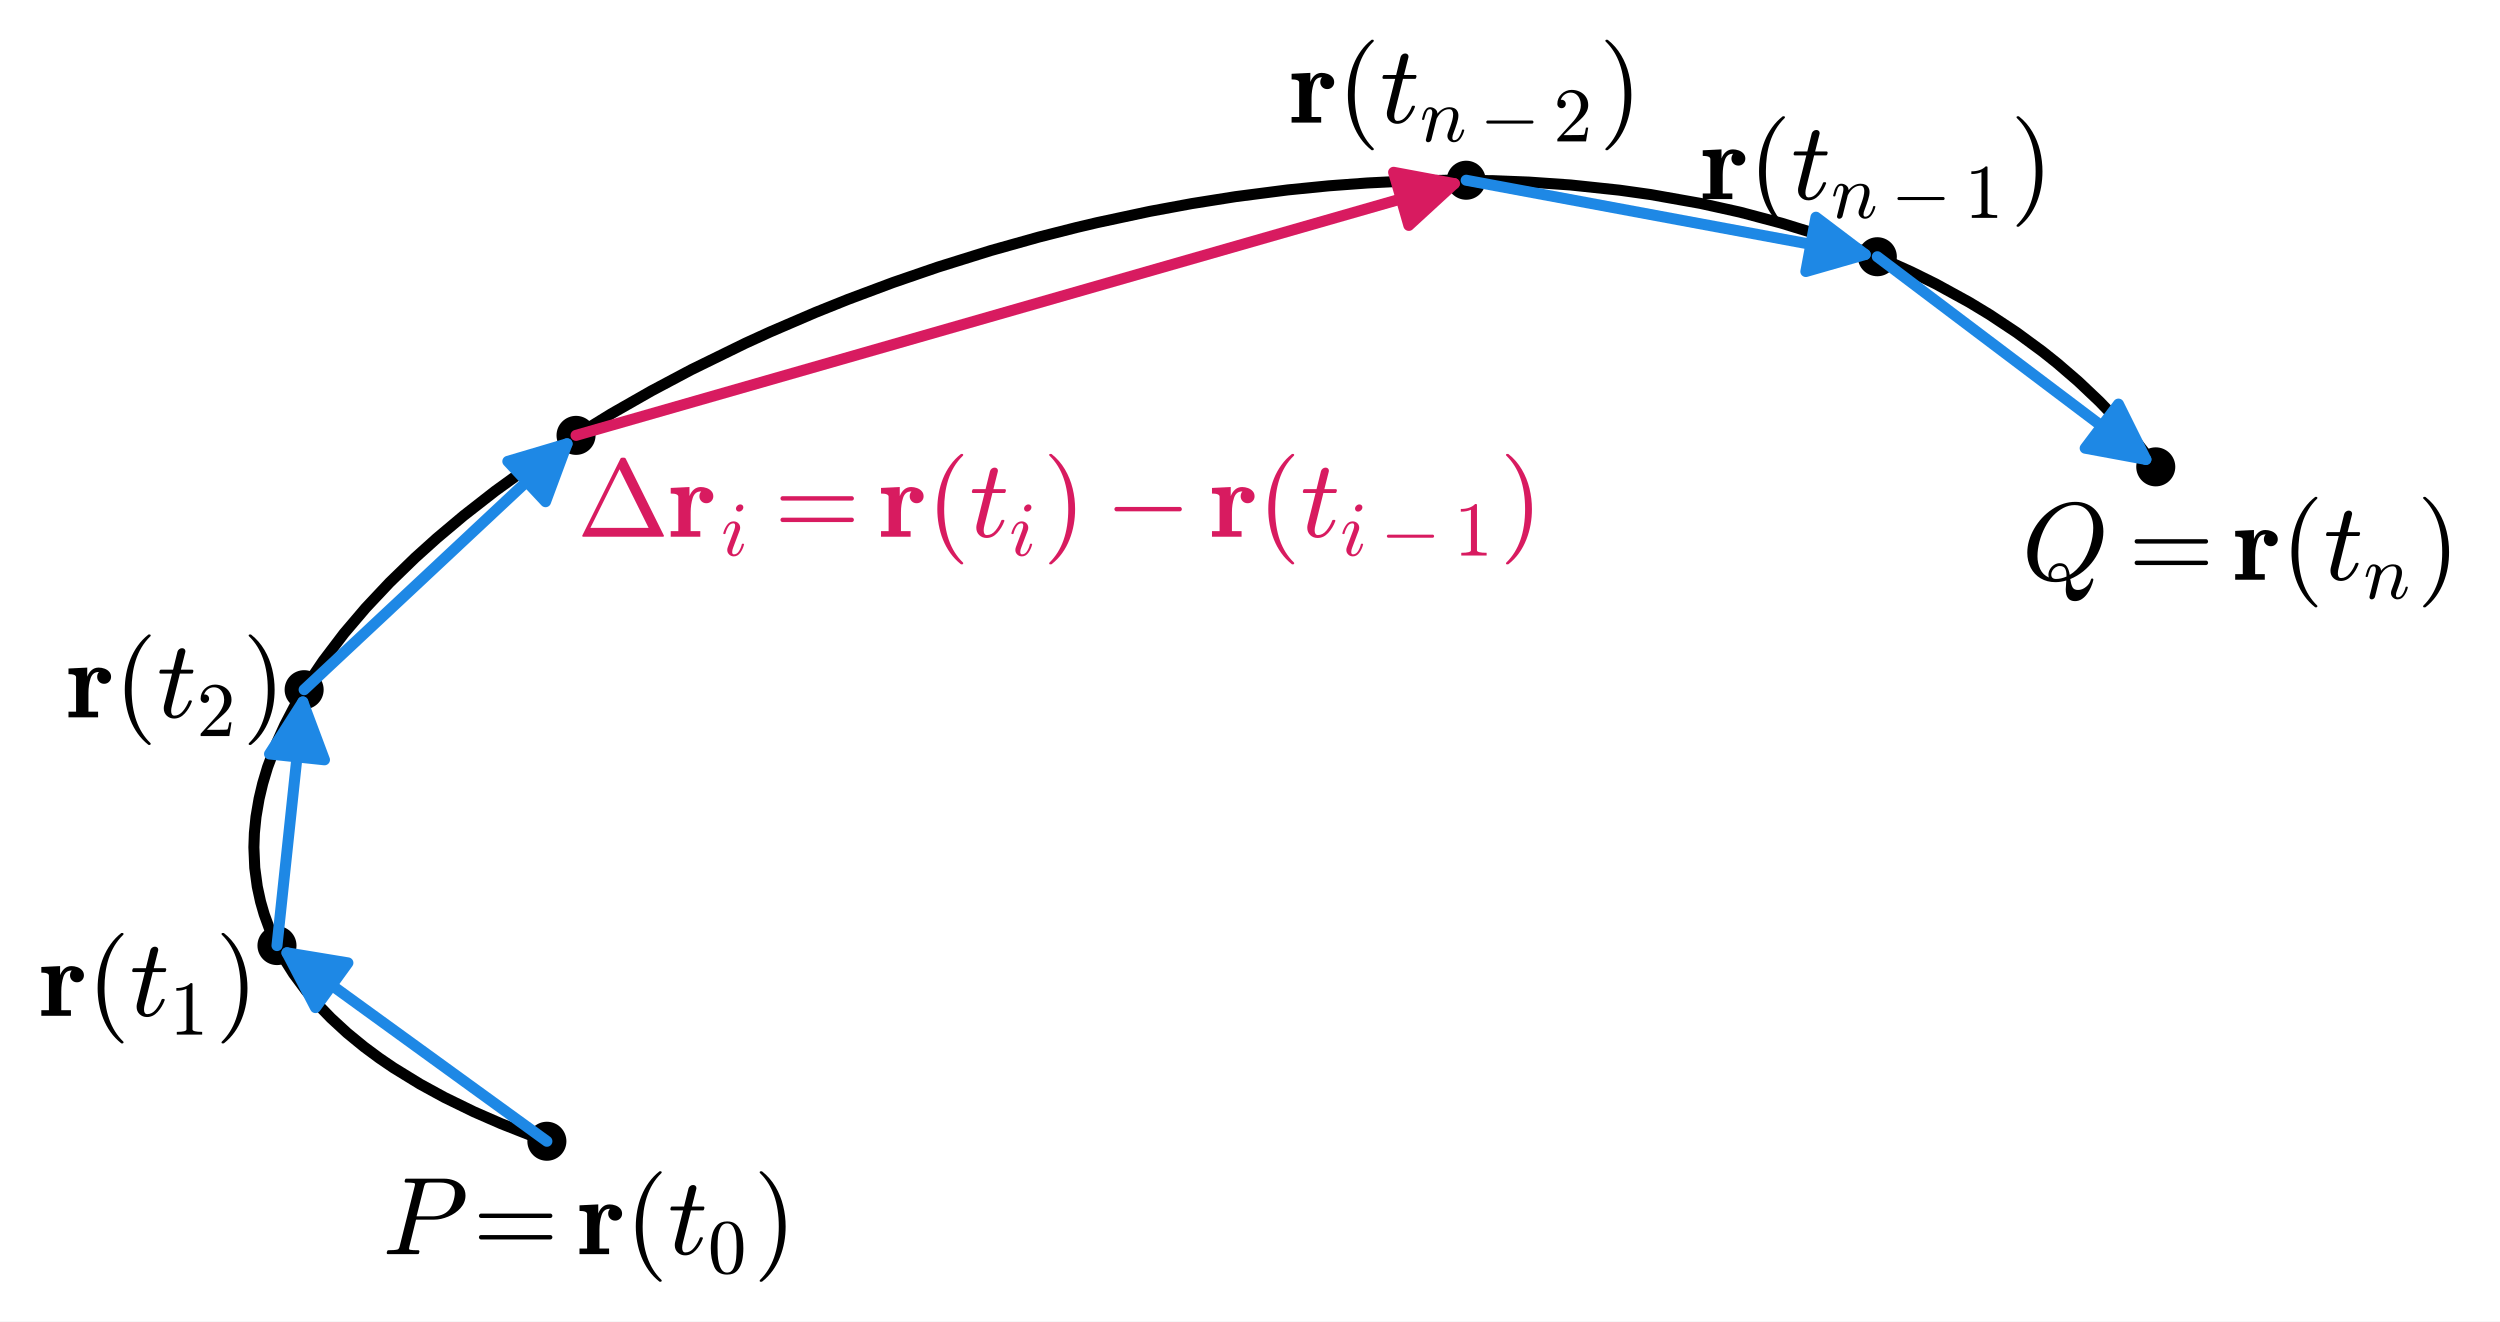
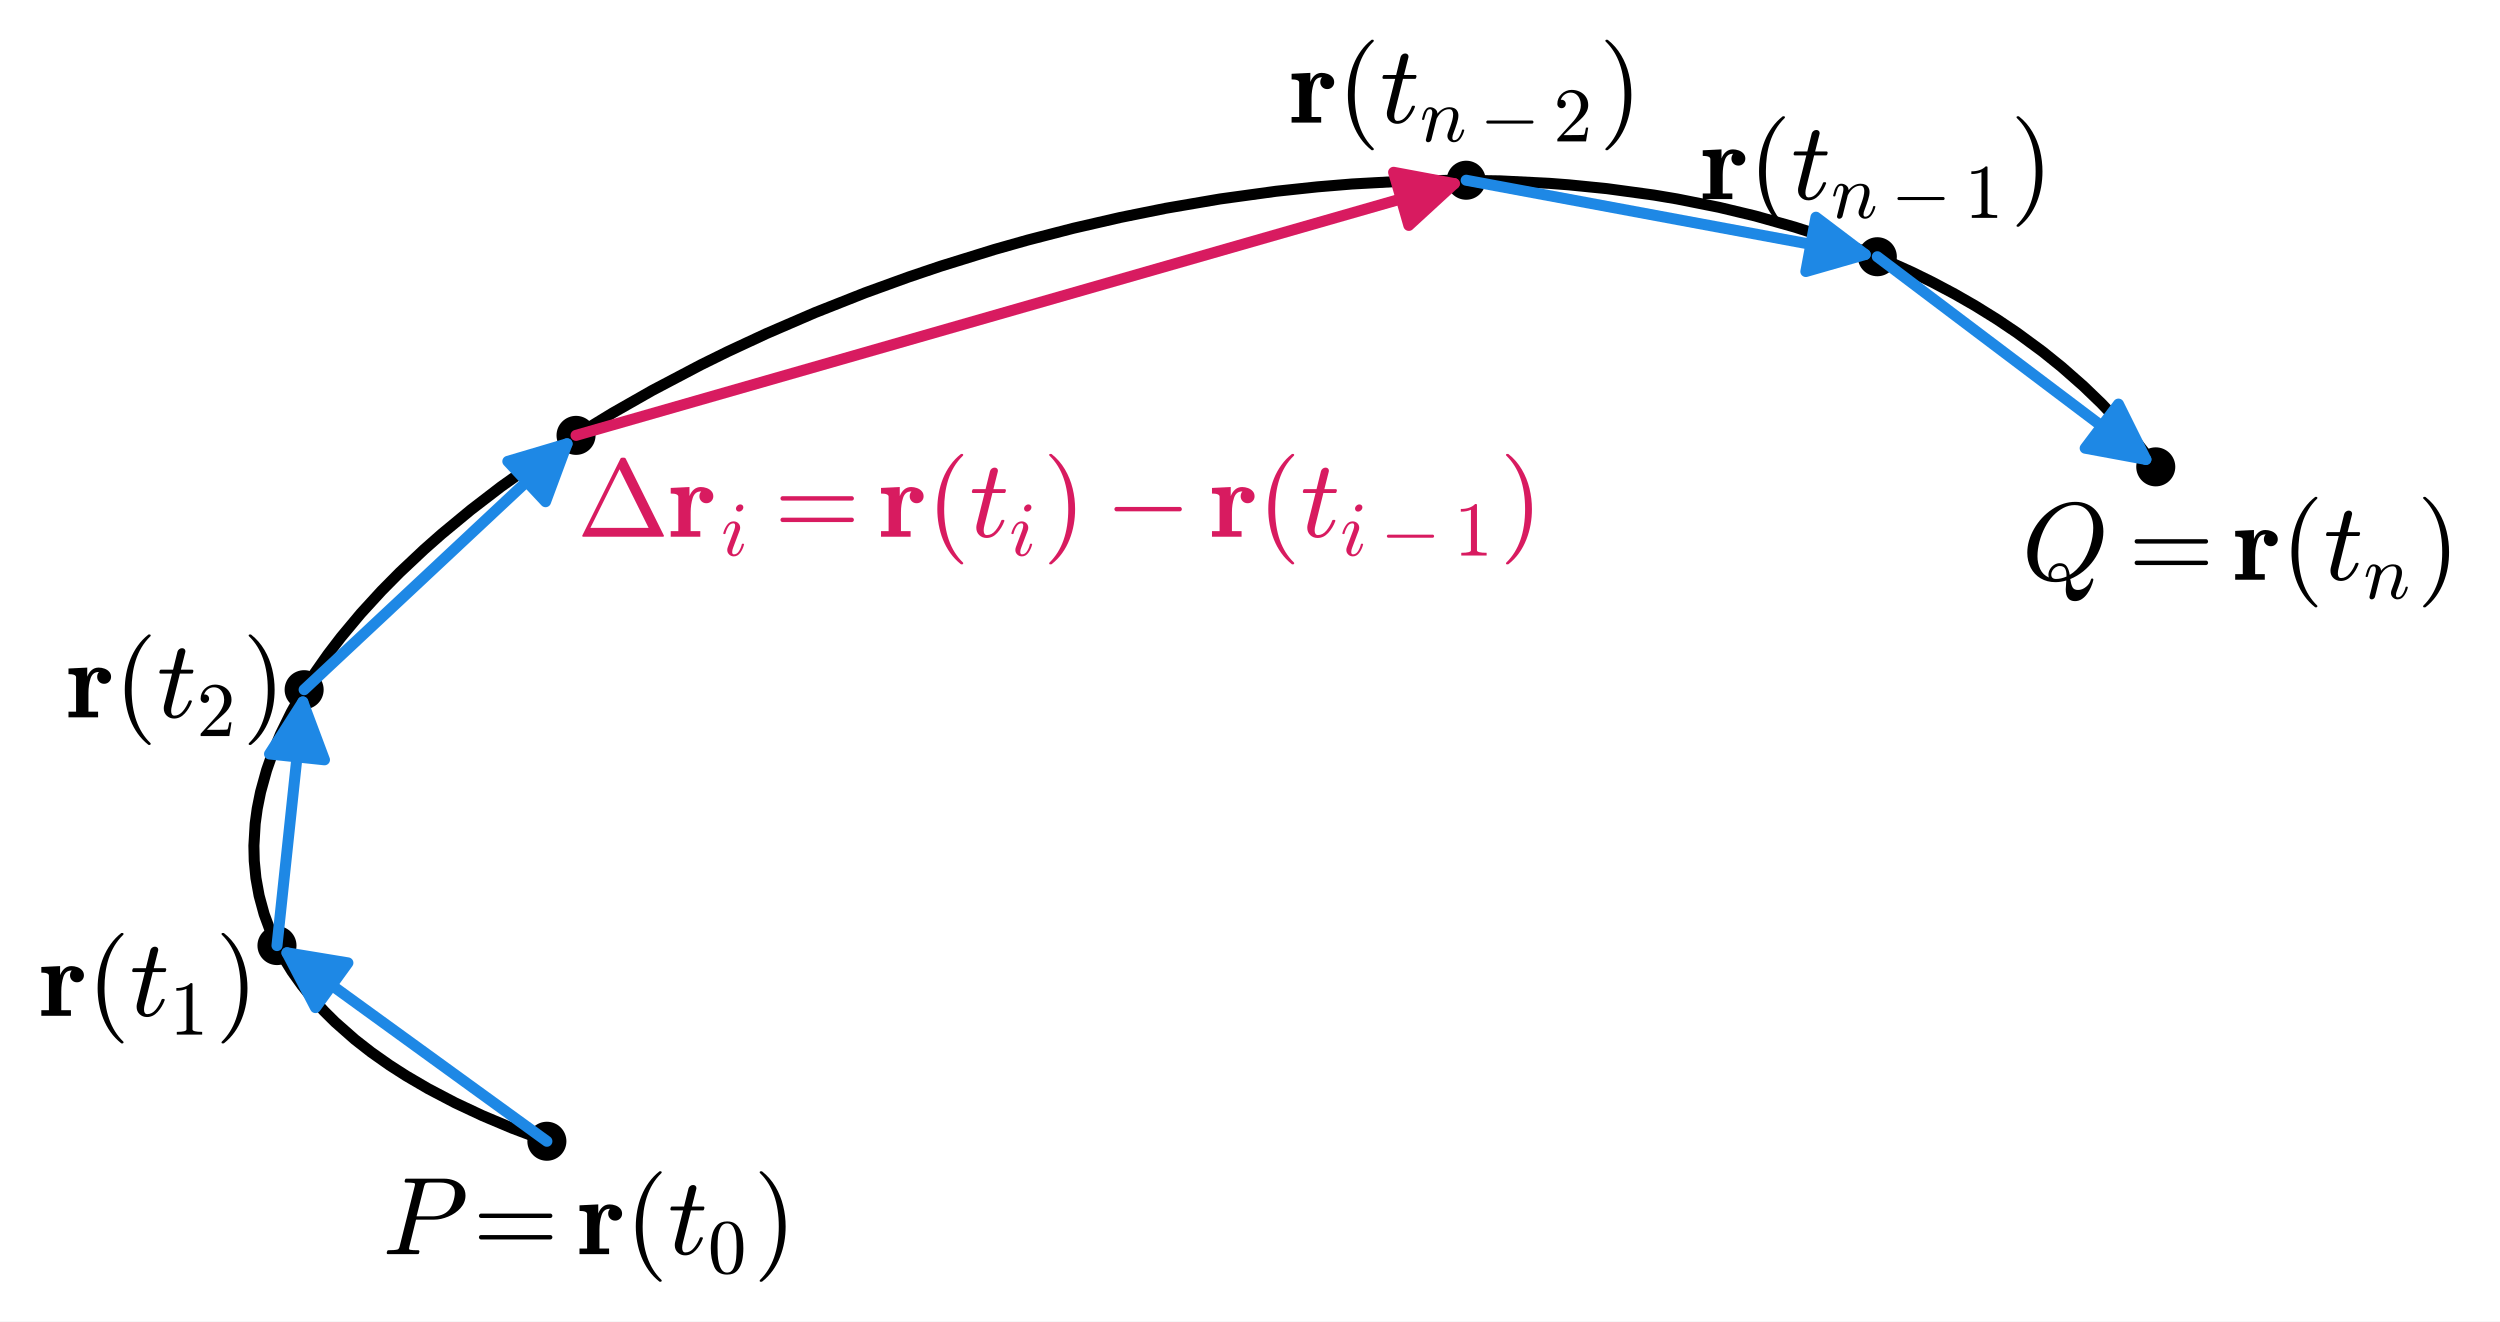
<svg xmlns="http://www.w3.org/2000/svg" xmlns:xlink="http://www.w3.org/1999/xlink" width="452.721pt" height="239.307pt" viewBox="0 0 452.721 239.307" version="1.1">
  <defs>
    <style type="text/css">*{stroke-linejoin: round; stroke-linecap: butt}</style>
  </defs>
  <g id="figure_1">
    <g id="patch_1">
      <path d="M 0 239.307  L 452.721 239.307  L 452.721 0  L 0 0  z " style="fill: #ffffff" />
    </g>
    <g id="axes_1">
      <g id="patch_2">
        <path d="M 19.424 226.205  L 413.397 226.205  L 413.397 13.102  L 19.424 13.102  z " style="fill: #ffffff" />
      </g>
      <g id="PathCollection_1">
-         <path d="M 99.035 210.204  C 99.972 210.204 100.872 209.832 101.535 209.169  C 102.198 208.506 102.57 207.606 102.57 206.669  C 102.57 205.731 102.198 204.832 101.535 204.169  C 100.872 203.506 99.972 203.133 99.035 203.133  C 98.097 203.133 97.198 203.506 96.535 204.169  C 95.872 204.832 95.499 205.731 95.499 206.669  C 95.499 207.606 95.872 208.506 96.535 209.169  C 97.198 209.832 98.097 210.204 99.035 210.204  z " clip-path="url(#pcc7b476baf)" />
+         <path d="M 99.035 210.204  C 99.972 210.204 100.872 209.832 101.535 209.169  C 102.198 208.506 102.57 207.606 102.57 206.669  C 102.57 205.731 102.198 204.832 101.535 204.169  C 100.872 203.506 99.972 203.133 99.035 203.133  C 98.097 203.133 97.198 203.506 96.535 204.169  C 95.872 204.832 95.499 205.731 95.499 206.669  C 95.499 207.606 95.872 208.506 96.535 209.169  C 97.198 209.832 98.097 210.204 99.035 210.204  z " clip-path="url(#p839624be6b)" />
      </g>
      <g id="PathCollection_2">
-         <path d="M 50.158 174.767  C 51.095 174.767 51.995 174.395 52.658 173.732  C 53.321 173.069 53.693 172.169 53.693 171.232  C 53.693 170.294 53.321 169.395 52.658 168.732  C 51.995 168.069 51.095 167.696 50.158 167.696  C 49.22 167.696 48.321 168.069 47.658 168.732  C 46.995 169.395 46.622 170.294 46.622 171.232  C 46.622 172.169 46.995 173.069 47.658 173.732  C 48.321 174.395 49.22 174.767 50.158 174.767  z " clip-path="url(#pcc7b476baf)" />
+         <path d="M 50.158 174.767  C 51.095 174.767 51.995 174.395 52.658 173.732  C 53.321 173.069 53.693 172.169 53.693 171.232  C 53.693 170.294 53.321 169.395 52.658 168.732  C 51.995 168.069 51.095 167.696 50.158 167.696  C 49.22 167.696 48.321 168.069 47.658 168.732  C 46.995 169.395 46.622 170.294 46.622 171.232  C 46.622 172.169 46.995 173.069 47.658 173.732  C 48.321 174.395 49.22 174.767 50.158 174.767  z " clip-path="url(#p839624be6b)" />
      </g>
      <g id="PathCollection_3">
-         <path d="M 55.075 128.431  C 56.013 128.431 56.912 128.059 57.575 127.396  C 58.238 126.733 58.611 125.833 58.611 124.896  C 58.611 123.958 58.238 123.059 57.575 122.396  C 56.912 121.733 56.013 121.36 55.075 121.36  C 54.138 121.36 53.238 121.733 52.575 122.396  C 51.912 123.059 51.54 123.958 51.54 124.896  C 51.54 125.833 51.912 126.733 52.575 127.396  C 53.238 128.059 54.138 128.431 55.075 128.431  z " clip-path="url(#pcc7b476baf)" />
+         <path d="M 55.075 128.431  C 56.013 128.431 56.912 128.059 57.575 127.396  C 58.238 126.733 58.611 125.833 58.611 124.896  C 58.611 123.958 58.238 123.059 57.575 122.396  C 56.912 121.733 56.013 121.36 55.075 121.36  C 54.138 121.36 53.238 121.733 52.575 122.396  C 51.912 123.059 51.54 123.958 51.54 124.896  C 51.54 125.833 51.912 126.733 52.575 127.396  C 53.238 128.059 54.138 128.431 55.075 128.431  z " clip-path="url(#p839624be6b)" />
      </g>
      <g id="PathCollection_4">
-         <path d="M 104.315 82.376  C 105.253 82.376 106.152 82.004 106.815 81.341  C 107.478 80.678 107.851 79.778 107.851 78.841  C 107.851 77.903 107.478 77.004 106.815 76.341  C 106.152 75.678 105.253 75.305 104.315 75.305  C 103.378 75.305 102.478 75.678 101.815 76.341  C 101.152 77.004 100.78 77.903 100.78 78.841  C 100.78 79.778 101.152 80.678 101.815 81.341  C 102.478 82.004 103.378 82.376 104.315 82.376  z " clip-path="url(#pcc7b476baf)" />
+         <path d="M 104.315 82.376  C 105.253 82.376 106.152 82.004 106.815 81.341  C 107.478 80.678 107.851 79.778 107.851 78.841  C 107.851 77.903 107.478 77.004 106.815 76.341  C 106.152 75.678 105.253 75.305 104.315 75.305  C 103.378 75.305 102.478 75.678 101.815 76.341  C 101.152 77.004 100.78 77.903 100.78 78.841  C 100.78 79.778 101.152 80.678 101.815 81.341  C 102.478 82.004 103.378 82.376 104.315 82.376  z " clip-path="url(#p839624be6b)" />
      </g>
      <g id="PathCollection_5">
-         <path d="M 265.507 36.174  C 266.445 36.174 267.344 35.802 268.007 35.139  C 268.67 34.476 269.043 33.576 269.043 32.639  C 269.043 31.701 268.67 30.802 268.007 30.139  C 267.344 29.476 266.445 29.103 265.507 29.103  C 264.57 29.103 263.67 29.476 263.007 30.139  C 262.344 30.802 261.972 31.701 261.972 32.639  C 261.972 33.576 262.344 34.476 263.007 35.139  C 263.67 35.802 264.57 36.174 265.507 36.174  z " clip-path="url(#pcc7b476baf)" />
+         <path d="M 265.507 36.174  C 266.445 36.174 267.344 35.802 268.007 35.139  C 268.67 34.476 269.043 33.576 269.043 32.639  C 269.043 31.701 268.67 30.802 268.007 30.139  C 267.344 29.476 266.445 29.103 265.507 29.103  C 264.57 29.103 263.67 29.476 263.007 30.139  C 262.344 30.802 261.972 31.701 261.972 32.639  C 261.972 33.576 262.344 34.476 263.007 35.139  C 263.67 35.802 264.57 36.174 265.507 36.174  z " clip-path="url(#p839624be6b)" />
      </g>
      <g id="PathCollection_6">
-         <path d="M 339.963 50.028  C 340.9 50.028 341.8 49.655 342.463 48.992  C 343.126 48.329 343.498 47.43 343.498 46.492  C 343.498 45.555 343.126 44.655 342.463 43.992  C 341.8 43.329 340.9 42.957 339.963 42.957  C 339.025 42.957 338.126 43.329 337.463 43.992  C 336.8 44.655 336.427 45.555 336.427 46.492  C 336.427 47.43 336.8 48.329 337.463 48.992  C 338.126 49.655 339.025 50.028 339.963 50.028  z " clip-path="url(#pcc7b476baf)" />
+         <path d="M 339.963 50.028  C 340.9 50.028 341.8 49.655 342.463 48.992  C 343.126 48.329 343.498 47.43 343.498 46.492  C 343.498 45.555 343.126 44.655 342.463 43.992  C 341.8 43.329 340.9 42.957 339.963 42.957  C 339.025 42.957 338.126 43.329 337.463 43.992  C 336.8 44.655 336.427 45.555 336.427 46.492  C 336.427 47.43 336.8 48.329 337.463 48.992  C 338.126 49.655 339.025 50.028 339.963 50.028  z " clip-path="url(#p839624be6b)" />
      </g>
      <g id="PathCollection_7">
-         <path d="M 390.382 88.078  C 391.32 88.078 392.219 87.705 392.882 87.042  C 393.545 86.379 393.918 85.48 393.918 84.542  C 393.918 83.605 393.545 82.705 392.882 82.042  C 392.219 81.379 391.32 81.007 390.382 81.007  C 389.445 81.007 388.545 81.379 387.882 82.042  C 387.219 82.705 386.847 83.605 386.847 84.542  C 386.847 85.48 387.219 86.379 387.882 87.042  C 388.545 87.705 389.445 88.078 390.382 88.078  z " clip-path="url(#pcc7b476baf)" />
+         <path d="M 390.382 88.078  C 391.32 88.078 392.219 87.705 392.882 87.042  C 393.545 86.379 393.918 85.48 393.918 84.542  C 393.918 83.605 393.545 82.705 392.882 82.042  C 392.219 81.379 391.32 81.007 390.382 81.007  C 389.445 81.007 388.545 81.379 387.882 82.042  C 387.219 82.705 386.847 83.605 386.847 84.542  C 386.847 85.48 387.219 86.379 387.882 87.042  C 388.545 87.705 389.445 88.078 390.382 88.078  z " clip-path="url(#p839624be6b)" />
      </g>
      <g id="matplotlib.axis_1" />
      <g id="matplotlib.axis_2" />
      <g id="line2d_1">
-         <path d="M 390.382 84.542  L 387.098 80.309  L 383.314 75.956  L 380.187 72.705  L 376.321 69.044  L 372.494 65.75  L 369.872 63.659  L 365.199 60.224  L 360.285 56.966  L 356.607 54.738  L 350.548 51.413  L 346.077 49.206  L 341.312 47.063  L 334.634 44.386  L 328.362 42.187  L 322.565 40.401  L 315.083 38.417  L 307.919 36.829  L 298.915 35.23  L 293.259 34.436  L 284.41 33.498  L 276.925 32.978  L 270.376 32.718  L 262.081 32.639  L 253.894 32.823  L 247.668 33.132  L 240.609 33.653  L 233.236 34.387  L 223.772 35.606  L 215.802 36.871  L 208.211 38.276  L 198.686 40.314  L 195.035 41.176  L 188.157 42.922  L 179.403 45.379  L 169.824 48.373  L 161.733 51.157  L 153.549 54.22  L 147.7 56.568  L 139.473 60.104  L 134.973 62.16  L 125.189 66.948  L 117.963 70.787  L 110.706 74.929  L 102.983 79.69  L 95.813 84.484  L 89.648 88.942  L 83.955 93.384  L 79.092 97.472  L 75.174 101  L 70.559 105.482  L 66.246 110.068  L 62.298 114.706  L 58.529 119.672  L 56.052 123.336  L 53.48 127.627  L 51.566 131.298  L 50.128 134.47  L 48.454 138.926  L 47.571 141.883  L 46.919 144.633  L 46.36 147.899  L 46.065 150.859  L 45.975 153.433  L 46.134 157.157  L 46.591 160.56  L 47.185 163.294  L 47.843 165.574  L 48.89 168.441  L 49.737 170.365  L 51.445 173.614  L 53.147 176.314  L 55.434 179.406  L 57.781 182.139  L 59.916 184.345  L 62.861 187.059  L 65.923 189.566  L 68.656 191.591  L 71.268 193.371  L 76.09 196.332  L 80.504 198.741  L 85.851 201.348  L 90.764 203.494  L 96.319 205.681  L 99.035 206.669  L 99.035 206.669  " clip-path="url(#pcc7b476baf)" style="fill: none; stroke: #000000; stroke-width: 2; stroke-linecap: square" />
+         <path d="M 390.382 84.542  L 386.969 80.151  L 383.896 76.593  L 380.538 73.056  L 377.3 69.936  L 373.337 66.45  L 369.882 63.666  L 365.269 60.273  L 361.63 57.825  L 357.677 55.369  L 353.933 53.221  L 349.898 51.08  L 346.173 49.252  L 341.076 46.962  L 336.405 45.061  L 330.16 42.788  L 325.02 41.13  L 317.848 39.11  L 311.278 37.538  L 303.66 36.02  L 299.509 35.323  L 291.026 34.165  L 284.084 33.47  L 280.51 33.197  L 271.65 32.755  L 263.605 32.633  L 253.584 32.835  L 244.838 33.319  L 238.59 33.835  L 231.087 34.636  L 220.926 36.033  L 211.052 37.728  L 202.879 39.379  L 194.377 41.336  L 186.111 43.473  L 180.096 45.175  L 170.335 48.205  L 164.58 50.15  L 156.684 53.016  L 147.586 56.614  L 138.727 60.439  L 131.756 63.685  L 126.946 66.055  L 118.115 70.703  L 110.919 74.803  L 104.653 78.627  L 97.968 83.002  L 90.729 88.136  L 85.245 92.347  L 79.965 96.716  L 76.819 99.491  L 72.387 103.66  L 69.097 106.988  L 65.334 111.097  L 61.744 115.399  L 59.407 118.457  L 57.051 121.811  L 54.213 126.34  L 52.728 129.01  L 50.783 132.97  L 49.361 136.378  L 48.279 139.465  L 47.185 143.426  L 46.581 146.436  L 46.212 149.137  L 45.977 153.146  L 46.042 155.903  L 46.343 158.995  L 46.92 162.189  L 47.834 165.547  L 49.035 168.789  L 50.137 171.191  L 51.252 173.278  L 52.868 175.899  L 54.688 178.452  L 56.207 180.348  L 58.659 183.074  L 60.684 185.086  L 64.275 188.251  L 67.223 190.552  L 70.556 192.899  L 73.527 194.806  L 77.532 197.148  L 82.442 199.722  L 87.369 202.034  L 92.746 204.301  L 99.035 206.669  L 99.035 206.669  " clip-path="url(#p839624be6b)" style="fill: none; stroke: #000000; stroke-width: 2; stroke-linecap: square" />
      </g>
      <g id="patch_3">
-         <path d="M 99.035 206.669  Q 74.596 188.95 51.968 172.544  " clip-path="url(#pcc7b476baf)" style="fill: none; stroke: #1e88e5; stroke-width: 2; stroke-linecap: round" />
-         <path d="M 57.129 182.462  L 51.968 172.544  L 62.999 174.366  L 57.129 182.462  z " clip-path="url(#pcc7b476baf)" style="fill: #1e88e5; stroke: #1e88e5; stroke-width: 2; stroke-linecap: round" />
+         <path d="M 99.035 206.669  Q 74.596 188.95 51.968 172.544  " clip-path="url(#p839624be6b)" style="fill: none; stroke: #1e88e5; stroke-width: 2; stroke-linecap: round" />
+         <path d="M 57.129 182.462  L 51.968 172.544  L 62.999 174.366  L 57.129 182.462  z " clip-path="url(#p839624be6b)" style="fill: #1e88e5; stroke: #1e88e5; stroke-width: 2; stroke-linecap: round" />
      </g>
      <g id="patch_4">
-         <path d="M 50.158 171.232  Q 52.617 148.064 54.839 127.119  " clip-path="url(#pcc7b476baf)" style="fill: none; stroke: #1e88e5; stroke-width: 2; stroke-linecap: round" />
-         <path d="M 48.812 136.536  L 54.839 127.119  L 58.756 137.591  L 48.812 136.536  z " clip-path="url(#pcc7b476baf)" style="fill: #1e88e5; stroke: #1e88e5; stroke-width: 2; stroke-linecap: round" />
+         <path d="M 50.158 171.232  Q 52.617 148.064 54.839 127.119  " clip-path="url(#p839624be6b)" style="fill: none; stroke: #1e88e5; stroke-width: 2; stroke-linecap: round" />
+         <path d="M 48.812 136.536  L 54.839 127.119  L 58.756 137.591  L 48.812 136.536  z " clip-path="url(#p839624be6b)" style="fill: #1e88e5; stroke: #1e88e5; stroke-width: 2; stroke-linecap: round" />
      </g>
      <g id="patch_5">
-         <path d="M 55.075 124.896  Q 79.695 101.868 102.682 80.368  " clip-path="url(#pcc7b476baf)" style="fill: none; stroke: #1e88e5; stroke-width: 2; stroke-linecap: round" />
-         <path d="M 91.963 83.547  L 102.682 80.368  L 98.794 90.851  L 91.963 83.547  z " clip-path="url(#pcc7b476baf)" style="fill: #1e88e5; stroke: #1e88e5; stroke-width: 2; stroke-linecap: round" />
+         <path d="M 55.075 124.896  Q 79.695 101.868 102.682 80.368  " clip-path="url(#p839624be6b)" style="fill: none; stroke: #1e88e5; stroke-width: 2; stroke-linecap: round" />
+         <path d="M 91.963 83.547  L 102.682 80.368  L 98.794 90.851  L 91.963 83.547  z " clip-path="url(#p839624be6b)" style="fill: #1e88e5; stroke: #1e88e5; stroke-width: 2; stroke-linecap: round" />
      </g>
      <g id="patch_6">
-         <path d="M 104.315 78.841  Q 184.911 55.74 263.358 33.255  " clip-path="url(#pcc7b476baf)" style="fill: none; stroke: #d81b60; stroke-width: 2; stroke-linecap: round" />
-         <path d="M 252.367 31.203  L 263.358 33.255  L 255.123 40.816  L 252.367 31.203  z " clip-path="url(#pcc7b476baf)" style="fill: #d81b60; stroke: #d81b60; stroke-width: 2; stroke-linecap: round" />
+         <path d="M 104.315 78.841  Q 184.911 55.74 263.358 33.255  " clip-path="url(#p839624be6b)" style="fill: none; stroke: #d81b60; stroke-width: 2; stroke-linecap: round" />
+         <path d="M 252.367 31.203  L 263.358 33.255  L 255.123 40.816  L 252.367 31.203  z " clip-path="url(#p839624be6b)" style="fill: #d81b60; stroke: #d81b60; stroke-width: 2; stroke-linecap: round" />
      </g>
      <g id="patch_7">
-         <path d="M 265.507 32.639  Q 302.735 39.565 337.764 46.083  " clip-path="url(#pcc7b476baf)" style="fill: none; stroke: #1e88e5; stroke-width: 2; stroke-linecap: round" />
-         <path d="M 328.848 39.338  L 337.764 46.083  L 327.019 49.17  L 328.848 39.338  z " clip-path="url(#pcc7b476baf)" style="fill: #1e88e5; stroke: #1e88e5; stroke-width: 2; stroke-linecap: round" />
+         <path d="M 265.507 32.639  Q 302.735 39.565 337.764 46.083  " clip-path="url(#p839624be6b)" style="fill: none; stroke: #1e88e5; stroke-width: 2; stroke-linecap: round" />
+         <path d="M 328.848 39.338  L 337.764 46.083  L 327.019 49.17  L 328.848 39.338  z " clip-path="url(#p839624be6b)" style="fill: #1e88e5; stroke: #1e88e5; stroke-width: 2; stroke-linecap: round" />
      </g>
      <g id="patch_8">
-         <path d="M 339.963 46.492  Q 365.173 65.517 388.598 83.195  " clip-path="url(#pcc7b476baf)" style="fill: none; stroke: #1e88e5; stroke-width: 2; stroke-linecap: round" />
-         <path d="M 383.627 73.18  L 388.598 83.195  L 377.604 81.163  L 383.627 73.18  z " clip-path="url(#pcc7b476baf)" style="fill: #1e88e5; stroke: #1e88e5; stroke-width: 2; stroke-linecap: round" />
+         <path d="M 339.963 46.492  Q 365.173 65.517 388.598 83.195  " clip-path="url(#p839624be6b)" style="fill: none; stroke: #1e88e5; stroke-width: 2; stroke-linecap: round" />
+         <path d="M 383.627 73.18  L 388.598 83.195  L 377.604 81.163  L 383.627 73.18  z " clip-path="url(#p839624be6b)" style="fill: #1e88e5; stroke: #1e88e5; stroke-width: 2; stroke-linecap: round" />
      </g>
      <g id="text_1">
        <g transform="translate(69.25378 227.1071) scale(0.2 -0.2)">
          <defs>
            <path id="Cmmi10-50" d="M 313 0  Q 250 0 250 84  Q 253 100 262 139  Q 272 178 289 201  Q 306 225 331 225  Q 722 225 878 269  Q 959 297 997 441  L 1875 3956  Q 1888 4019 1888 4044  Q 1888 4113 1813 4122  Q 1691 4147 1350 4147  Q 1288 4147 1288 4231  Q 1291 4247 1300 4286  Q 1309 4325 1326 4348  Q 1344 4372 1369 4372  L 3578 4372  Q 3881 4372 4165 4264  Q 4450 4156 4631 3934  Q 4813 3713 4813 3397  Q 4813 2991 4527 2672  Q 4241 2353 3814 2175  Q 3388 1997 2988 1997  L 1947 1997  L 1556 416  Q 1544 353 1544 325  Q 1544 300 1551 283  Q 1559 266 1573 261  Q 1588 256 1619 250  Q 1741 225 2081 225  Q 2144 225 2144 141  Q 2122 50 2109 25  Q 2097 0 2034 0  L 313 0  z M 1978 2188  L 2875 2188  Q 3497 2188 3822 2522  Q 3988 2688 4092 3000  Q 4197 3313 4197 3566  Q 4197 3881 3956 4014  Q 3716 4147 3359 4147  L 2747 4147  Q 2572 4147 2515 4117  Q 2459 4088 2413 3928  L 1978 2188  z " transform="scale(0.015625)" />
            <path id="Cmr10-3d" d="M 481 850  Q 428 850 393 890  Q 359 931 359 978  Q 359 1031 393 1068  Q 428 1106 481 1106  L 4500 1106  Q 4547 1106 4581 1068  Q 4616 1031 4616 978  Q 4616 931 4581 890  Q 4547 850 4500 850  L 481 850  z M 481 2094  Q 428 2094 393 2131  Q 359 2169 359 2222  Q 359 2269 393 2309  Q 428 2350 481 2350  L 4500 2350  Q 4547 2350 4581 2309  Q 4616 2269 4616 2222  Q 4616 2169 4581 2131  Q 4547 2094 4500 2094  L 481 2094  z " transform="scale(0.015625)" />
            <path id="Cmb10-72" d="M 91 0  L 91 325  L 531 325  L 531 2322  Q 531 2503 91 2503  L 91 2828  L 1178 2881  L 1178 2356  Q 1269 2594 1436 2737  Q 1603 2881 1838 2881  Q 2006 2881 2173 2822  Q 2341 2763 2450 2641  Q 2559 2519 2559 2344  Q 2559 2178 2443 2059  Q 2328 1941 2156 1941  Q 1984 1941 1868 2059  Q 1753 2178 1753 2344  Q 1753 2513 1856 2625  L 1838 2625  Q 1488 2625 1367 2248  Q 1247 1872 1247 1416  L 1247 325  L 1806 325  L 1806 0  L 91 0  z " transform="scale(0.015625)" />
            <path id="Cmr10-28" d="M 1984 -1588  Q 1628 -1306 1370 -942  Q 1113 -578 948 -165  Q 784 247 703 697  Q 622 1147 622 1600  Q 622 2059 703 2509  Q 784 2959 951 3375  Q 1119 3791 1378 4153  Q 1638 4516 1984 4788  Q 1984 4800 2016 4800  L 2075 4800  Q 2094 4800 2109 4783  Q 2125 4766 2125 4744  Q 2125 4716 2113 4703  Q 1800 4397 1592 4047  Q 1384 3697 1257 3301  Q 1131 2906 1075 2482  Q 1019 2059 1019 1600  Q 1019 -434 2106 -1491  Q 2125 -1509 2125 -1544  Q 2125 -1559 2108 -1579  Q 2091 -1600 2075 -1600  L 2016 -1600  Q 1984 -1600 1984 -1588  z " transform="scale(0.015625)" />
            <path id="Cmmi10-74" d="M 397 519  Q 397 613 416 697  L 878 2534  L 206 2534  Q 141 2534 141 2619  Q 166 2759 225 2759  L 934 2759  L 1191 3803  Q 1216 3888 1291 3947  Q 1366 4006 1459 4006  Q 1541 4006 1595 3957  Q 1650 3909 1650 3828  Q 1650 3809 1648 3798  Q 1647 3788 1644 3775  L 1388 2759  L 2047 2759  Q 2113 2759 2113 2675  Q 2109 2659 2100 2621  Q 2091 2584 2075 2559  Q 2059 2534 2028 2534  L 1331 2534  L 872 684  Q 825 503 825 372  Q 825 97 1013 97  Q 1294 97 1511 361  Q 1728 625 1844 941  Q 1869 978 1894 978  L 1972 978  Q 1997 978 2012 961  Q 2028 944 2028 922  Q 2028 909 2022 903  Q 1881 516 1612 222  Q 1344 -72 997 -72  Q 744 -72 570 93  Q 397 259 397 519  z " transform="scale(0.015625)" />
            <path id="Cmr10-30" d="M 1600 -141  Q 816 -141 533 504  Q 250 1150 250 2041  Q 250 2597 351 3087  Q 453 3578 754 3920  Q 1056 4263 1600 4263  Q 2022 4263 2290 4056  Q 2559 3850 2700 3523  Q 2841 3197 2892 2823  Q 2944 2450 2944 2041  Q 2944 1491 2842 1011  Q 2741 531 2444 195  Q 2147 -141 1600 -141  z M 1600 25  Q 1956 25 2131 390  Q 2306 756 2347 1200  Q 2388 1644 2388 2144  Q 2388 2625 2347 3031  Q 2306 3438 2132 3767  Q 1959 4097 1600 4097  Q 1238 4097 1063 3765  Q 888 3434 847 3029  Q 806 2625 806 2144  Q 806 1788 823 1472  Q 841 1156 916 820  Q 991 484 1158 254  Q 1325 25 1600 25  z " transform="scale(0.015625)" />
            <path id="Cmr10-29" d="M 416 -1600  Q 359 -1600 359 -1544  Q 359 -1516 372 -1503  Q 1466 -434 1466 1600  Q 1466 3634 384 4691  Q 359 4706 359 4744  Q 359 4766 376 4783  Q 394 4800 416 4800  L 475 4800  Q 494 4800 506 4788  Q 966 4425 1272 3906  Q 1578 3388 1720 2800  Q 1863 2213 1863 1600  Q 1863 1147 1786 708  Q 1709 269 1542 -157  Q 1375 -584 1119 -945  Q 863 -1306 506 -1588  Q 494 -1600 475 -1600  L 416 -1600  z " transform="scale(0.015625)" />
          </defs>
          <use xlink:href="#Cmmi10-50" />
          <use xlink:href="#Cmr10-3d" transform="translate(81.76758 0)" />
          <use xlink:href="#Cmb10-72" transform="translate(177.0117 0)" />
          <use xlink:href="#Cmr10-28" transform="translate(219.6875 0)" />
          <use xlink:href="#Cmmi10-74" transform="translate(258.5059 0)" />
          <use xlink:href="#Cmr10-30" transform="translate(294.5898 -17.00625) scale(0.7)" />
          <use xlink:href="#Cmr10-29" transform="translate(335.9672 0)" />
        </g>
      </g>
      <g id="text_2">
        <g transform="translate(7.2 183.9508) scale(0.2 -0.2)">
          <defs>
            <path id="Cmr10-31" d="M 594 0  L 594 225  Q 1394 225 1394 428  L 1394 3788  Q 1063 3628 556 3628  L 556 3853  Q 1341 3853 1741 4263  L 1831 4263  Q 1853 4263 1873 4245  Q 1894 4228 1894 4206  L 1894 428  Q 1894 225 2694 225  L 2694 0  L 594 0  z " transform="scale(0.015625)" />
          </defs>
          <use xlink:href="#Cmb10-72" />
          <use xlink:href="#Cmr10-28" transform="translate(42.67578 0)" />
          <use xlink:href="#Cmmi10-74" transform="translate(81.49414 0)" />
          <use xlink:href="#Cmr10-31" transform="translate(117.5781 -17.00625) scale(0.7)" />
          <use xlink:href="#Cmr10-29" transform="translate(158.9555 0)" />
        </g>
      </g>
      <g id="text_3">
        <g transform="translate(12.11762 129.8957) scale(0.2 -0.2)">
          <defs>
            <path id="Cmr10-32" d="M 319 0  L 319 172  Q 319 188 331 206  L 1325 1306  Q 1550 1550 1690 1715  Q 1831 1881 1968 2097  Q 2106 2313 2186 2536  Q 2266 2759 2266 3009  Q 2266 3272 2169 3511  Q 2072 3750 1880 3894  Q 1688 4038 1416 4038  Q 1138 4038 916 3870  Q 694 3703 603 3438  Q 628 3444 672 3444  Q 816 3444 917 3347  Q 1019 3250 1019 3097  Q 1019 2950 917 2848  Q 816 2747 672 2747  Q 522 2747 420 2851  Q 319 2956 319 3097  Q 319 3338 409 3548  Q 500 3759 670 3923  Q 841 4088 1055 4175  Q 1269 4263 1509 4263  Q 1875 4263 2190 4108  Q 2506 3953 2690 3670  Q 2875 3388 2875 3009  Q 2875 2731 2753 2481  Q 2631 2231 2440 2026  Q 2250 1822 1953 1562  Q 1656 1303 1563 1216  L 838 519  L 1453 519  Q 1906 519 2211 526  Q 2516 534 2534 550  Q 2609 631 2688 1141  L 2875 1141  L 2694 0  L 319 0  z " transform="scale(0.015625)" />
          </defs>
          <use xlink:href="#Cmb10-72" />
          <use xlink:href="#Cmr10-28" transform="translate(42.67578 0)" />
          <use xlink:href="#Cmmi10-74" transform="translate(81.49414 0)" />
          <use xlink:href="#Cmr10-32" transform="translate(117.5781 -17.00625) scale(0.7)" />
          <use xlink:href="#Cmr10-29" transform="translate(158.9555 0)" />
        </g>
      </g>
      <g id="text_4">
        <g transform="translate(233.6074 22.2) scale(0.2 -0.2)">
          <defs>
            <path id="Cmmi10-6e" d="M 494 109  Q 494 147 500 166  L 978 2075  Q 1025 2253 1025 2388  Q 1025 2663 838 2663  Q 638 2663 541 2423  Q 444 2184 353 1819  Q 353 1800 334 1789  Q 316 1778 300 1778  L 225 1778  Q 203 1778 187 1801  Q 172 1825 172 1844  Q 241 2122 305 2315  Q 369 2509 505 2668  Q 641 2828 844 2828  Q 1084 2828 1268 2676  Q 1453 2525 1453 2291  Q 1644 2541 1900 2684  Q 2156 2828 2444 2828  Q 2672 2828 2837 2750  Q 3003 2672 3095 2514  Q 3188 2356 3188 2138  Q 3188 1875 3070 1503  Q 2953 1131 2778 672  Q 2688 463 2688 288  Q 2688 97 2834 97  Q 3084 97 3251 365  Q 3419 634 3488 941  Q 3500 978 3541 978  L 3616 978  Q 3641 978 3658 962  Q 3675 947 3675 922  Q 3675 916 3669 903  Q 3581 541 3364 234  Q 3147 -72 2822 -72  Q 2597 -72 2437 83  Q 2278 238 2278 459  Q 2278 578 2328 709  Q 2409 919 2514 1209  Q 2619 1500 2686 1765  Q 2753 2031 2753 2234  Q 2753 2413 2679 2538  Q 2606 2663 2431 2663  Q 2197 2663 2000 2559  Q 1803 2456 1656 2286  Q 1509 2116 1388 1881  L 953 141  Q 931 53 854 -9  Q 778 -72 684 -72  Q 606 -72 550 -22  Q 494 28 494 109  z " transform="scale(0.015625)" />
            <path id="Cmsy10-a1" d="M 653 1472  Q 600 1472 565 1512  Q 531 1553 531 1600  Q 531 1647 565 1687  Q 600 1728 653 1728  L 4325 1728  Q 4375 1728 4408 1687  Q 4441 1647 4441 1600  Q 4441 1553 4408 1512  Q 4375 1472 4325 1472  L 653 1472  z " transform="scale(0.015625)" />
          </defs>
          <use xlink:href="#Cmb10-72" />
          <use xlink:href="#Cmr10-28" transform="translate(42.67578 0)" />
          <use xlink:href="#Cmmi10-74" transform="translate(81.49414 0)" />
          <use xlink:href="#Cmmi10-6e" transform="translate(117.5781 -17.00625) scale(0.7)" />
          <use xlink:href="#Cmsy10-a1" transform="translate(171.876 -17.00625) scale(0.7)" />
          <use xlink:href="#Cmr10-32" transform="translate(238.5469 -17.00625) scale(0.7)" />
          <use xlink:href="#Cmr10-29" transform="translate(279.9242 0)" />
        </g>
      </g>
      <g id="text_5">
        <g transform="translate(308.0628 36.05389) scale(0.2 -0.2)">
          <use xlink:href="#Cmb10-72" />
          <use xlink:href="#Cmr10-28" transform="translate(42.67578 0)" />
          <use xlink:href="#Cmmi10-74" transform="translate(81.49414 0)" />
          <use xlink:href="#Cmmi10-6e" transform="translate(117.5781 -17.00625) scale(0.7)" />
          <use xlink:href="#Cmsy10-a1" transform="translate(171.876 -17.00625) scale(0.7)" />
          <use xlink:href="#Cmr10-31" transform="translate(238.5469 -17.00625) scale(0.7)" />
          <use xlink:href="#Cmr10-29" transform="translate(279.9242 0)" />
        </g>
      </g>
      <g id="text_6">
        <g transform="translate(366.1209 104.9808) scale(0.2 -0.2)">
          <defs>
            <path id="Cmmi10-51" d="M 1947 -141  Q 1466 -141 1094 79  Q 722 300 520 692  Q 319 1084 319 1563  Q 319 2259 714 2950  Q 1109 3641 1756 4077  Q 2403 4513 3109 4513  Q 3475 4513 3778 4381  Q 4081 4250 4290 4017  Q 4500 3784 4614 3471  Q 4728 3159 4728 2791  Q 4728 2366 4581 1936  Q 4434 1506 4171 1136  Q 3909 766 3559 484  Q 3209 203 2809 38  Q 2850 -256 2934 -425  Q 3019 -594 3256 -594  Q 3506 -594 3726 -412  Q 3947 -231 4006 13  Q 4019 72 4078 72  Q 4147 72 4147 -13  Q 4100 -219 4008 -430  Q 3916 -641 3786 -823  Q 3656 -1006 3478 -1123  Q 3300 -1241 3084 -1241  Q 2547 -1241 2547 -550  Q 2547 -509 2562 -332  Q 2578 -156 2578 -44  Q 2269 -141 1947 -141  z M 1709 300  Q 1709 44 1991 44  Q 2275 44 2591 184  L 2591 244  Q 2591 503 2509 648  Q 2428 794 2194 794  Q 2078 794 1964 723  Q 1850 653 1779 539  Q 1709 425 1709 300  z M 1544 288  Q 1544 456 1637 612  Q 1731 769 1881 864  Q 2031 959 2203 959  Q 2481 959 2607 771  Q 2734 584 2778 281  Q 3188 525 3500 978  Q 3813 1431 3977 1973  Q 4141 2516 4141 3003  Q 4141 3356 4023 3656  Q 3906 3956 3664 4140  Q 3422 4325 3066 4325  Q 2722 4325 2403 4156  Q 2084 3988 1813 3706  Q 1550 3434 1342 3032  Q 1134 2631 1021 2193  Q 909 1756 909 1356  Q 909 947 1068 612  Q 1228 278 1569 128  Q 1544 194 1544 288  z " transform="scale(0.015625)" />
          </defs>
          <use xlink:href="#Cmmi10-51" />
          <use xlink:href="#Cmr10-3d" transform="translate(96.5625 0)" />
          <use xlink:href="#Cmb10-72" transform="translate(191.8066 0)" />
          <use xlink:href="#Cmr10-28" transform="translate(234.4824 0)" />
          <use xlink:href="#Cmmi10-74" transform="translate(273.3008 0)" />
          <use xlink:href="#Cmmi10-6e" transform="translate(309.3848 -17.00625) scale(0.7)" />
          <use xlink:href="#Cmr10-29" transform="translate(357.7689 0)" />
        </g>
      </g>
      <g id="text_7">
        <g style="fill: #d81b60" transform="translate(104.5135 97.19689) scale(0.2 -0.2)">
          <defs>
            <path id="Cmr10-a2" d="M 347 0  Q 294 0 294 50  Q 297 56 298 59  Q 300 63 300 72  L 2503 4513  Q 2531 4581 2619 4581  L 2706 4581  Q 2794 4581 2822 4513  L 5025 72  Q 5028 66 5029 61  Q 5031 56 5031 50  Q 5031 0 4978 0  L 347 0  z M 769 513  L 4141 513  L 2456 3909  L 769 513  z " transform="scale(0.015625)" />
            <path id="Cmmi10-69" d="M 500 459  Q 500 578 550 709  L 1069 2088  Q 1153 2322 1153 2472  Q 1153 2663 1013 2663  Q 759 2663 595 2402  Q 431 2141 353 1819  Q 341 1778 300 1778  L 225 1778  Q 172 1778 172 1838  L 172 1856  Q 275 2238 487 2533  Q 700 2828 1025 2828  Q 1253 2828 1411 2678  Q 1569 2528 1569 2297  Q 1569 2178 1516 2047  L 997 672  Q 909 459 909 288  Q 909 97 1056 97  Q 1306 97 1473 364  Q 1641 631 1709 941  Q 1722 978 1759 978  L 1838 978  Q 1863 978 1878 961  Q 1894 944 1894 922  Q 1894 916 1888 903  Q 1800 541 1583 234  Q 1366 -72 1044 -72  Q 819 -72 659 83  Q 500 238 500 459  z M 1222 3878  Q 1222 4013 1334 4122  Q 1447 4231 1581 4231  Q 1691 4231 1761 4164  Q 1831 4097 1831 3994  Q 1831 3850 1717 3742  Q 1603 3634 1466 3634  Q 1363 3634 1292 3704  Q 1222 3775 1222 3878  z " transform="scale(0.015625)" />
          </defs>
          <use xlink:href="#Cmr10-a2" />
          <use xlink:href="#Cmb10-72" transform="translate(83.30078 0)" />
          <use xlink:href="#Cmmi10-69" transform="translate(130.4407 -17.00625) scale(0.7)" />
          <use xlink:href="#Cmr10-3d" transform="translate(178.4733 0)" />
          <use xlink:href="#Cmb10-72" transform="translate(273.7175 0)" />
          <use xlink:href="#Cmr10-28" transform="translate(316.3932 0)" />
          <use xlink:href="#Cmmi10-74" transform="translate(355.2116 0)" />
          <use xlink:href="#Cmmi10-69" transform="translate(391.2956 -17.00625) scale(0.7)" />
          <use xlink:href="#Cmr10-29" transform="translate(421.7696 0)" />
          <use xlink:href="#Cmsy10-a1" transform="translate(478.1466 0)" />
          <use xlink:href="#Cmb10-72" transform="translate(573.3907 0)" />
          <use xlink:href="#Cmr10-28" transform="translate(616.0665 0)" />
          <use xlink:href="#Cmmi10-74" transform="translate(654.8848 0)" />
          <use xlink:href="#Cmmi10-69" transform="translate(690.9688 -17.00625) scale(0.7)" />
          <use xlink:href="#Cmsy10-a1" transform="translate(727.3565 -17.00625) scale(0.7)" />
          <use xlink:href="#Cmr10-31" transform="translate(794.0274 -17.00625) scale(0.7)" />
          <use xlink:href="#Cmr10-29" transform="translate(835.4048 0)" />
        </g>
      </g>
    </g>
  </g>
  <defs>
-     <clipPath id="pcc7b476baf">
+     <clipPath id="p839624be6b">
      <rect x="19.424" y="13.102" width="393.974" height="213.103" />
    </clipPath>
  </defs>
</svg>
